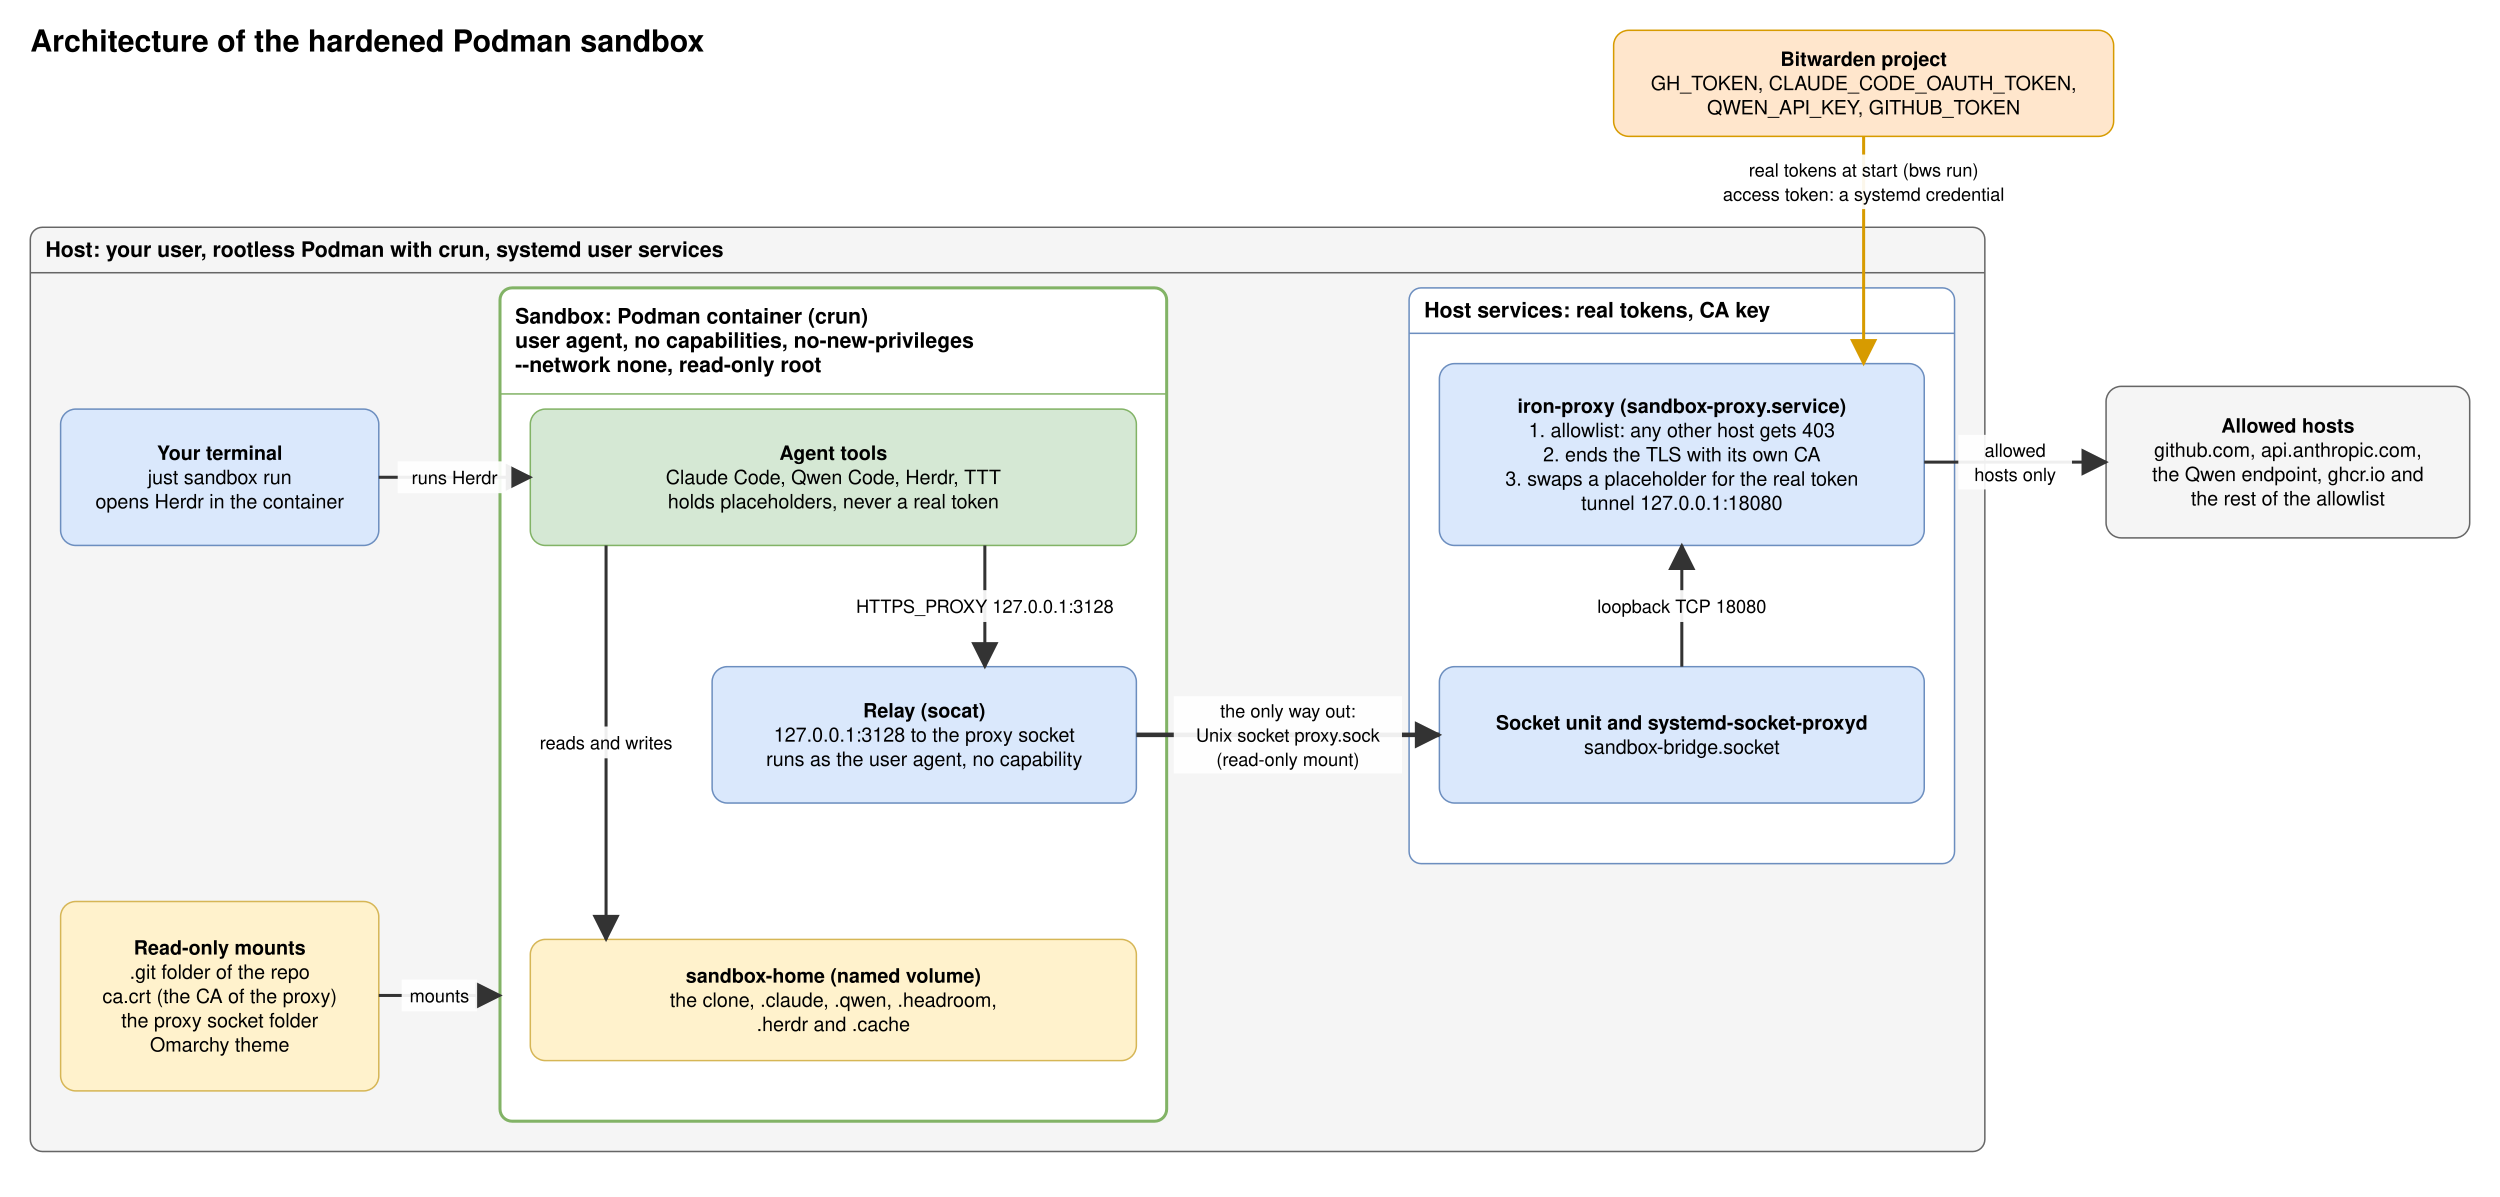
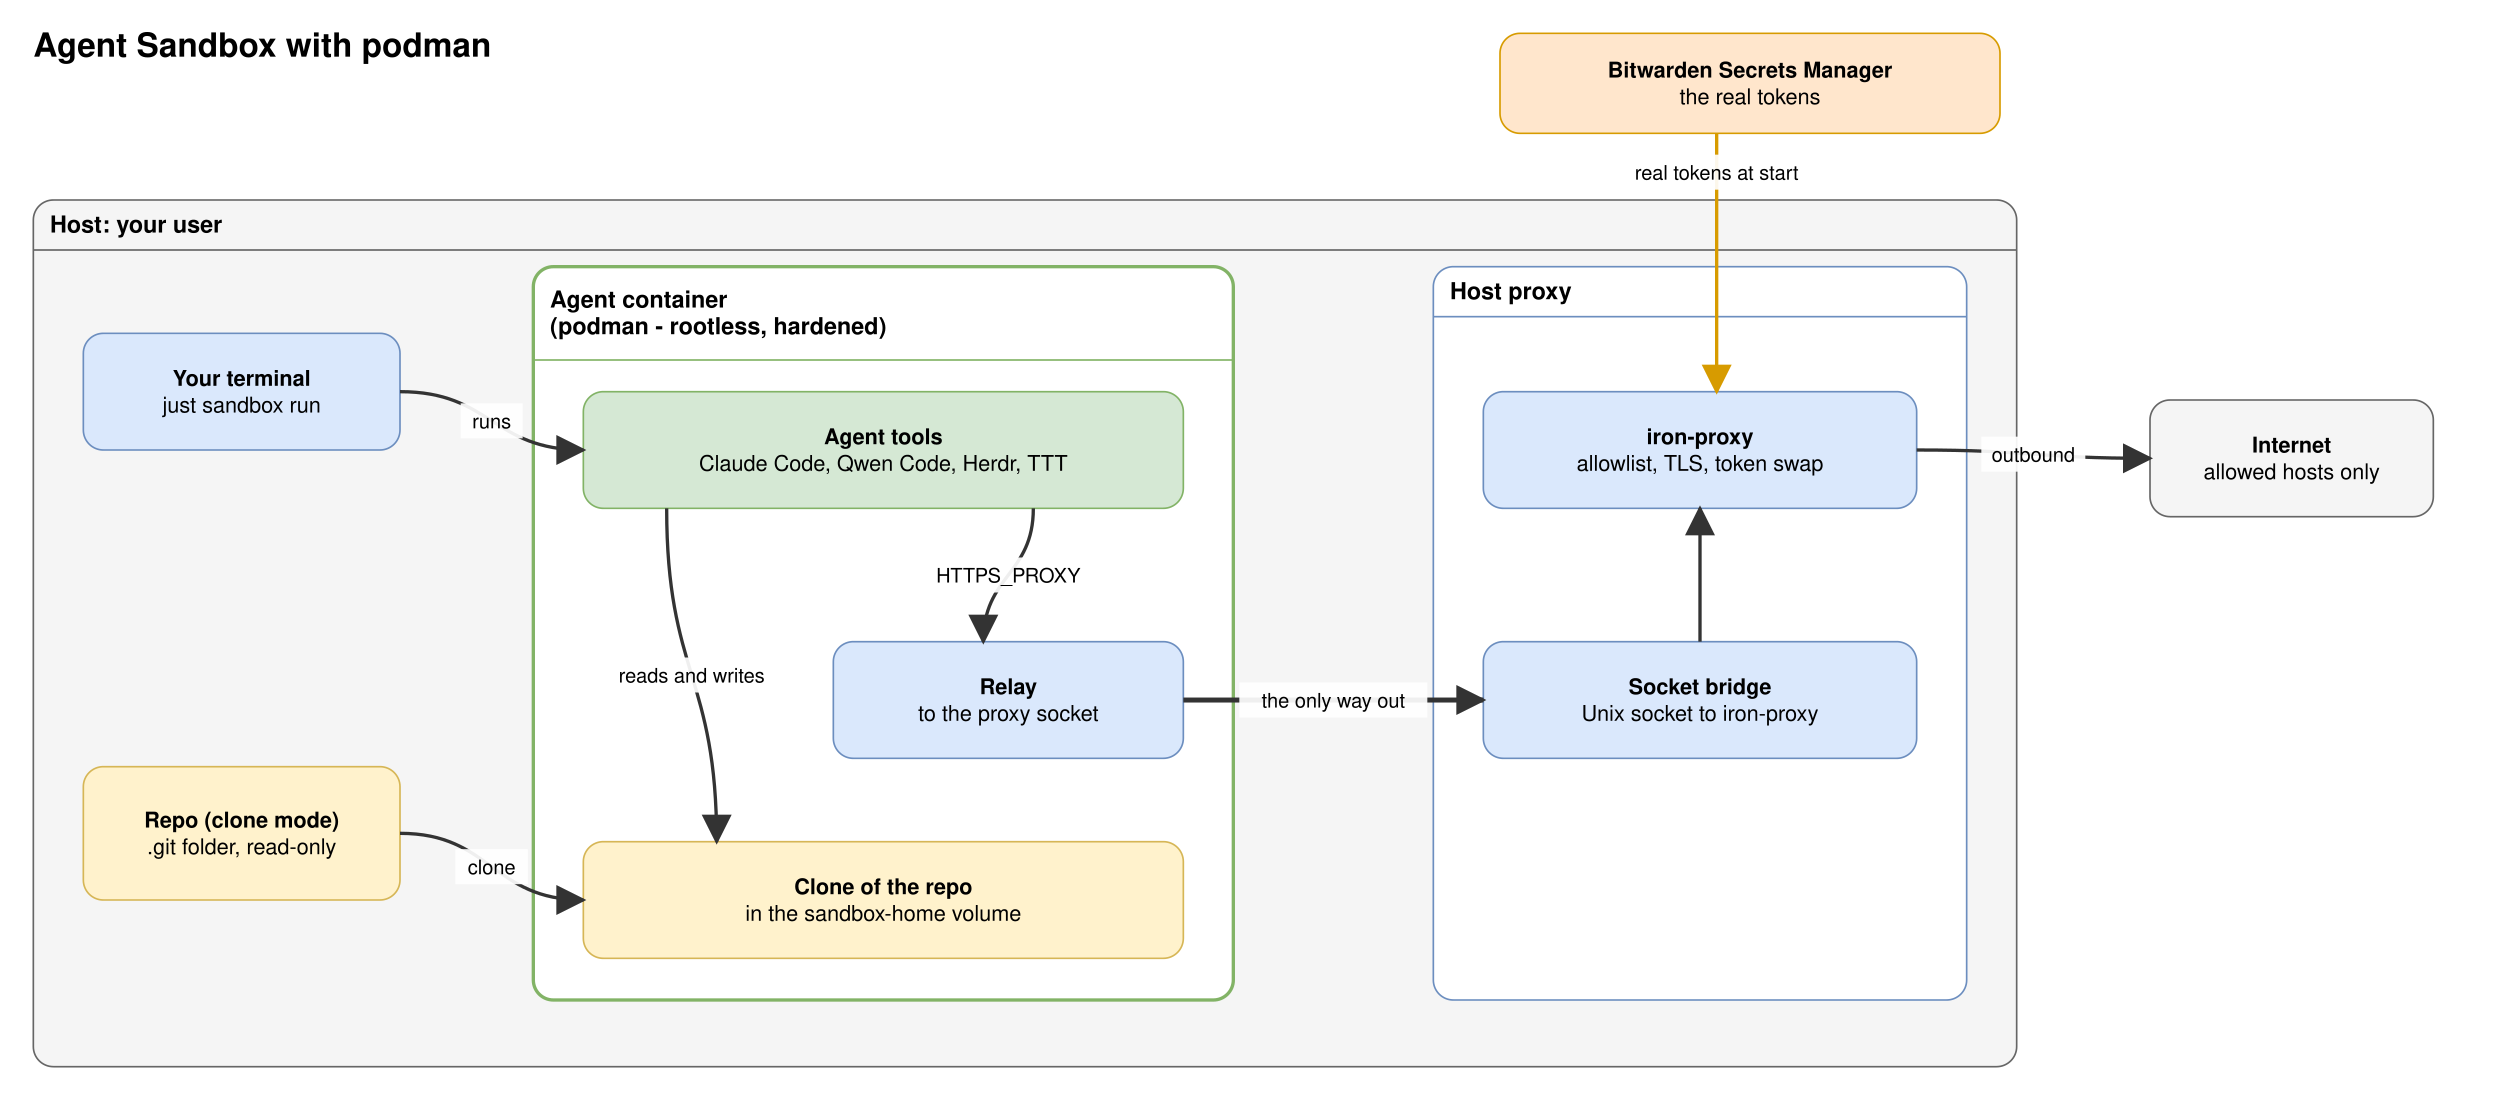
- <svg xmlns="http://www.w3.org/2000/svg" version="1.1" width="1650" height="790" viewBox="0 0 1650 790" font-family="Helvetica, Arial, sans-serif">
+ <svg xmlns="http://www.w3.org/2000/svg" version="1.1" width="1500" height="660" viewBox="0 0 1500 660" font-family="Helvetica, Arial, sans-serif">
  <defs>
    <marker id="a" viewBox="0 0 10 10" refX="9" refY="5" markerWidth="9" markerHeight="9" orient="auto">
      <path d="M0,0 L10,5 L0,10 z" fill="#333333" />
    </marker>
    <marker id="b" viewBox="0 0 10 10" refX="9" refY="5" markerWidth="6" markerHeight="6" orient="auto">
      <path d="M0,0 L10,5 L0,10 z" fill="#333333" />
    </marker>
    <marker id="o" viewBox="0 0 10 10" refX="9" refY="5" markerWidth="9" markerHeight="9" orient="auto">
      <path d="M0,0 L10,5 L0,10 z" fill="#d79b00" />
    </marker>
  </defs>
-   <rect x="0" y="0" width="1650" height="790" fill="#ffffff" />
-   <text x="20" y="34" font-size="20" font-weight="bold" fill="#000000">Architecture of the hardened Podman sandbox</text>
-   <rect x="1065" y="20" width="330" height="70" rx="10" fill="#ffe6cc" stroke="#d79b00" stroke-width="1" />
+   <rect x="0" y="0" width="1500" height="660" fill="#ffffff" />
+   <text x="20" y="34" font-size="20" font-weight="bold" fill="#000000">Agent Sandbox with podman</text>
+   <rect x="900" y="20" width="300" height="60" rx="12" fill="#ffe6cc" stroke="#d79b00" stroke-width="1" />
  <g font-size="13" text-anchor="middle" fill="#000000">
-     <text x="1230.0" y="43.5" font-weight="bold">Bitwarden project</text>
-     <text x="1230.0" y="59.5">GH_TOKEN, CLAUDE_CODE_OAUTH_TOKEN,</text>
-     <text x="1230.0" y="75.5">QWEN_API_KEY, GITHUB_TOKEN</text>
+     <text x="1050.0" y="46.5" font-weight="bold">Bitwarden Secrets Manager</text>
+     <text x="1050.0" y="62.5">the real tokens</text>
  </g>
-   <rect x="20" y="150" width="1290" height="610" rx="8" fill="#f5f5f5" stroke="#666666" stroke-width="1" />
-   <line x1="20" y1="180" x2="1310" y2="180" stroke="#666666" stroke-width="1" />
-   <g font-weight="bold" font-size="14" text-anchor="start" fill="#000000">
-     <text x="30" y="169.5">Host: your user, rootless Podman with crun, systemd user services</text>
+   <rect x="20" y="120" width="1190" height="520" rx="12" fill="#f5f5f5" stroke="#666666" stroke-width="1" />
+   <line x1="20" y1="150" x2="1210" y2="150" stroke="#666666" stroke-width="1" />
+   <g font-size="14" text-anchor="start" fill="#000000" font-weight="bold">
+     <text x="30" y="139.5">Host: your user</text>
  </g>
-   <rect x="40" y="270" width="210" height="90" rx="10" fill="#dae8fc" stroke="#6c8ebf" stroke-width="1" />
+   <rect x="50" y="200" width="190" height="70" rx="12" fill="#dae8fc" stroke="#6c8ebf" stroke-width="1" />
  <g font-size="13" text-anchor="middle" fill="#000000">
-     <text x="145.0" y="303.5" font-weight="bold">Your terminal</text>
-     <text x="145.0" y="319.5">just sandbox run</text>
-     <text x="145.0" y="335.5">opens Herdr in the container</text>
+     <text x="145.0" y="231.5" font-weight="bold">Your terminal</text>
+     <text x="145.0" y="247.5">just sandbox run</text>
  </g>
-   <rect x="40" y="595" width="210" height="125" rx="10" fill="#fff2cc" stroke="#d6b656" stroke-width="1" />
+   <rect x="50" y="460" width="190" height="80" rx="12" fill="#fff2cc" stroke="#d6b656" stroke-width="1" />
  <g font-size="13" text-anchor="middle" fill="#000000">
-     <text x="145.0" y="630.0" font-weight="bold">Read-only mounts</text>
-     <text x="145.0" y="646.0">.git folder of the repo</text>
-     <text x="145.0" y="662.0">ca.crt (the CA of the proxy)</text>
-     <text x="145.0" y="678.0">the proxy socket folder</text>
-     <text x="145.0" y="694.0">Omarchy theme</text>
+     <text x="145.0" y="496.5" font-weight="bold">Repo (clone mode)</text>
+     <text x="145.0" y="512.5">.git folder, read-only</text>
  </g>
-   <rect x="330" y="190" width="440" height="550" rx="8" fill="#ffffff" stroke="#82b366" stroke-width="2" />
-   <line x1="330" y1="260" x2="770" y2="260" stroke="#82b366" stroke-width="1" />
-   <g font-weight="bold" font-size="14" text-anchor="start" fill="#000000">
-     <text x="340" y="213.5">Sandbox: Podman container (crun)</text>
-     <text x="340" y="229.5">user agent, no capabilities, no-new-privileges</text>
-     <text x="340" y="245.5">--network none, read-only root</text>
+   <rect x="320" y="160" width="420" height="440" rx="12" fill="#ffffff" stroke="#82b366" stroke-width="2" />
+   <line x1="320" y1="216" x2="740" y2="216" stroke="#82b366" stroke-width="1" />
+   <g font-size="14" text-anchor="start" fill="#000000" font-weight="bold">
+     <text x="330" y="184.5">Agent container</text>
+     <text x="330" y="200.5">(podman - rootless, hardened)</text>
  </g>
-   <rect x="350" y="270" width="400" height="90" rx="10" fill="#d5e8d4" stroke="#82b366" stroke-width="1" />
+   <rect x="350" y="235" width="360" height="70" rx="12" fill="#d5e8d4" stroke="#82b366" stroke-width="1" />
  <g font-size="13" text-anchor="middle" fill="#000000">
-     <text x="550.0" y="303.5" font-weight="bold">Agent tools</text>
-     <text x="550.0" y="319.5">Claude Code, Qwen Code, Herdr, TTT</text>
-     <text x="550.0" y="335.5">holds placeholders, never a real token</text>
+     <text x="530.0" y="266.5" font-weight="bold">Agent tools</text>
+     <text x="530.0" y="282.5">Claude Code, Qwen Code, Herdr, TTT</text>
  </g>
-   <rect x="470" y="440" width="280" height="90" rx="10" fill="#dae8fc" stroke="#6c8ebf" stroke-width="1" />
+   <rect x="500" y="385" width="210" height="70" rx="12" fill="#dae8fc" stroke="#6c8ebf" stroke-width="1" />
  <g font-size="13" text-anchor="middle" fill="#000000">
-     <text x="610.0" y="473.5" font-weight="bold">Relay (socat)</text>
-     <text x="610.0" y="489.5">127.0.0.1:3128 to the proxy socket</text>
-     <text x="610.0" y="505.5">runs as the user agent, no capability</text>
+     <text x="605.0" y="416.5" font-weight="bold">Relay</text>
+     <text x="605.0" y="432.5">to the proxy socket</text>
  </g>
-   <rect x="350" y="620" width="400" height="80" rx="10" fill="#fff2cc" stroke="#d6b656" stroke-width="1" />
+   <rect x="350" y="505" width="360" height="70" rx="12" fill="#fff2cc" stroke="#d6b656" stroke-width="1" />
  <g font-size="13" text-anchor="middle" fill="#000000">
-     <text x="550.0" y="648.5" font-weight="bold">sandbox-home (named volume)</text>
-     <text x="550.0" y="664.5">the clone, .claude, .qwen, .headroom,</text>
-     <text x="550.0" y="680.5">.herdr and .cache</text>
+     <text x="530.0" y="536.5" font-weight="bold">Clone of the repo</text>
+     <text x="530.0" y="552.5">in the sandbox-home volume</text>
  </g>
-   <rect x="930" y="190" width="360" height="380" rx="8" fill="#ffffff" stroke="#6c8ebf" stroke-width="1" />
-   <line x1="930" y1="220" x2="1290" y2="220" stroke="#6c8ebf" stroke-width="1" />
-   <g font-weight="bold" font-size="14" text-anchor="start" fill="#000000">
-     <text x="940" y="209.5">Host services: real tokens, CA key</text>
+   <rect x="860" y="160" width="320" height="440" rx="12" fill="#ffffff" stroke="#6c8ebf" stroke-width="1" />
+   <line x1="860" y1="190" x2="1180" y2="190" stroke="#6c8ebf" stroke-width="1" />
+   <g font-size="14" text-anchor="start" fill="#000000" font-weight="bold">
+     <text x="870" y="179.5">Host proxy</text>
  </g>
-   <rect x="950" y="240" width="320" height="120" rx="10" fill="#dae8fc" stroke="#6c8ebf" stroke-width="1" />
+   <rect x="890" y="235" width="260" height="70" rx="12" fill="#dae8fc" stroke="#6c8ebf" stroke-width="1" />
  <g font-size="13" text-anchor="middle" fill="#000000">
-     <text x="1110.0" y="272.5" font-weight="bold">iron-proxy (sandbox-proxy.service)</text>
-     <text x="1110.0" y="288.5">1. allowlist: any other host gets 403</text>
-     <text x="1110.0" y="304.5">2. ends the TLS with its own CA</text>
-     <text x="1110.0" y="320.5">3. swaps a placeholder for the real token</text>
-     <text x="1110.0" y="336.5">tunnel 127.0.0.1:18080</text>
+     <text x="1020.0" y="266.5" font-weight="bold">iron-proxy</text>
+     <text x="1020.0" y="282.5">allowlist, TLS, token swap</text>
  </g>
-   <rect x="950" y="440" width="320" height="90" rx="10" fill="#dae8fc" stroke="#6c8ebf" stroke-width="1" />
+   <rect x="890" y="385" width="260" height="70" rx="12" fill="#dae8fc" stroke="#6c8ebf" stroke-width="1" />
  <g font-size="13" text-anchor="middle" fill="#000000">
-     <text x="1110.0" y="481.5" font-weight="bold">Socket unit and systemd-socket-proxyd</text>
-     <text x="1110.0" y="497.5">sandbox-bridge.socket</text>
+     <text x="1020.0" y="416.5" font-weight="bold">Socket bridge</text>
+     <text x="1020.0" y="432.5">Unix socket to iron-proxy</text>
  </g>
-   <rect x="1390" y="255" width="240" height="100" rx="10" fill="#f5f5f5" stroke="#666666" stroke-width="1" />
+   <rect x="1290" y="240" width="170" height="70" rx="12" fill="#f5f5f5" stroke="#666666" stroke-width="1" />
  <g font-size="13" text-anchor="middle" fill="#000000">
-     <text x="1510.0" y="285.5" font-weight="bold">Allowed hosts</text>
-     <text x="1510.0" y="301.5">github.com, api.anthropic.com,</text>
-     <text x="1510.0" y="317.5">the Qwen endpoint, ghcr.io and</text>
-     <text x="1510.0" y="333.5">the rest of the allowlist</text>
+     <text x="1375.0" y="271.5" font-weight="bold">Internet</text>
+     <text x="1375.0" y="287.5">allowed hosts only</text>
  </g>
-   <path d="M250,315 L350,315" fill="none" stroke="#333333" stroke-width="2" marker-end="url(#a)" />
-   <path d="M650,360 L650,440" fill="none" stroke="#333333" stroke-width="2" marker-end="url(#a)" />
-   <path d="M400,360 L400,620" fill="none" stroke="#333333" stroke-width="2" marker-end="url(#a)" />
-   <path d="M750,485 L950,485" fill="none" stroke="#333333" stroke-width="3" marker-end="url(#b)" />
-   <path d="M1110,440 L1110,360" fill="none" stroke="#333333" stroke-width="2" marker-end="url(#a)" />
-   <path d="M1270,305 L1390,305" fill="none" stroke="#333333" stroke-width="2" marker-end="url(#a)" />
-   <path d="M1230,90 L1230,240" fill="none" stroke="#d79b00" stroke-width="2" marker-end="url(#o)" />
-   <path d="M250,657 L330,657" fill="none" stroke="#333333" stroke-width="2" marker-end="url(#a)" />
-   <rect x="262.5" y="304.5" width="75.0" height="21" fill="#ffffff" fill-opacity="0.92" />
+   <path d="M240,235 C295.0,235 295.0,270 350,270" fill="none" stroke="#333333" stroke-width="2" marker-end="url(#a)" />
+   <path d="M240,500 C295.0,500 295.0,540 350,540" fill="none" stroke="#333333" stroke-width="2" marker-end="url(#a)" />
+   <path d="M620,305 C620,345.0 590,345.0 590,385" fill="none" stroke="#333333" stroke-width="2" marker-end="url(#a)" />
+   <path d="M400,305 C400,405.0 430,405.0 430,505" fill="none" stroke="#333333" stroke-width="2" marker-end="url(#a)" />
+   <path d="M710,420 C800.0,420 800.0,420 890,420" fill="none" stroke="#333333" stroke-width="3" marker-end="url(#b)" />
+   <path d="M1020,385 C1020,345.0 1020,345.0 1020,305" fill="none" stroke="#333333" stroke-width="2" marker-end="url(#a)" />
+   <path d="M1150,270 C1220.0,270 1220.0,275 1290,275" fill="none" stroke="#333333" stroke-width="2" marker-end="url(#a)" />
+   <path d="M1030,80 C1030,157.5 1030,157.5 1030,235" fill="none" stroke="#d79b00" stroke-width="2" marker-end="url(#o)" />
+   <rect x="276.4" y="242.0" width="37.2" height="21" fill="#ffffff" fill-opacity="0.92" />
  <g font-size="12" text-anchor="middle" fill="#000000">
-     <text x="300.0" y="319.5">runs Herdr</text>
+     <text x="295.0" y="257.0">runs</text>
  </g>
-   <rect x="562.1" y="389.5" width="175.8" height="21" fill="#ffffff" fill-opacity="0.92" />
+   <rect x="273.2" y="509.5" width="43.5" height="21" fill="#ffffff" fill-opacity="0.92" />
  <g font-size="12" text-anchor="middle" fill="#000000">
-     <text x="650.0" y="404.5">HTTPS_PROXY 127.0.0.1:3128</text>
+     <text x="295.0" y="524.5">clone</text>
  </g>
-   <rect x="343.6" y="479.5" width="112.8" height="21" fill="#ffffff" fill-opacity="0.92" />
+   <rect x="564.4" y="334.5" width="81.3" height="21" fill="#ffffff" fill-opacity="0.92" />
  <g font-size="12" text-anchor="middle" fill="#000000">
-     <text x="400.0" y="494.5">reads and writes</text>
+     <text x="605.0" y="349.5">HTTPS_PROXY</text>
  </g>
-   <rect x="774.7" y="459.5" width="150.6" height="51" fill="#ffffff" fill-opacity="0.92" />
+   <rect x="358.6" y="394.5" width="112.8" height="21" fill="#ffffff" fill-opacity="0.92" />
  <g font-size="12" text-anchor="middle" fill="#000000">
-     <text x="850.0" y="473.5">the only way out:</text>
-     <text x="850.0" y="489.5">Unix socket proxy.sock</text>
-     <text x="850.0" y="505.5">(read-only mount)</text>
+     <text x="415.0" y="409.5">reads and writes</text>
  </g>
-   <rect x="1047.3" y="389.5" width="125.4" height="21" fill="#ffffff" fill-opacity="0.92" />
+   <rect x="743.6" y="409.5" width="112.8" height="21" fill="#ffffff" fill-opacity="0.92" />
  <g font-size="12" text-anchor="middle" fill="#000000">
-     <text x="1110.0" y="404.5">loopback TCP 18080</text>
+     <text x="800.0" y="424.5">the only way out</text>
  </g>
-   <rect x="1292.5" y="287.0" width="75.0" height="36" fill="#ffffff" fill-opacity="0.92" />
+   <rect x="1188.8" y="262.0" width="62.4" height="21" fill="#ffffff" fill-opacity="0.92" />
  <g font-size="12" text-anchor="middle" fill="#000000">
-     <text x="1330.0" y="301.5">allowed</text>
-     <text x="1330.0" y="317.5">hosts only</text>
+     <text x="1220.0" y="277.0">outbound</text>
  </g>
-   <rect x="1116.9" y="102.0" width="226.2" height="36" fill="#ffffff" fill-opacity="0.92" />
+   <rect x="961.0" y="92.8" width="138.0" height="21" fill="#ffffff" fill-opacity="0.92" />
  <g font-size="12" text-anchor="middle" fill="#000000">
-     <text x="1230.0" y="116.5">real tokens at start (bws run)</text>
-     <text x="1230.0" y="132.5">access token: a systemd credential</text>
-   </g>
-   <rect x="265.1" y="646.5" width="49.8" height="21" fill="#ffffff" fill-opacity="0.92" />
-   <g font-size="12" text-anchor="middle" fill="#000000">
-     <text x="290.0" y="661.5">mounts</text>
+     <text x="1030.0" y="107.8">real tokens at start</text>
  </g>
</svg>
